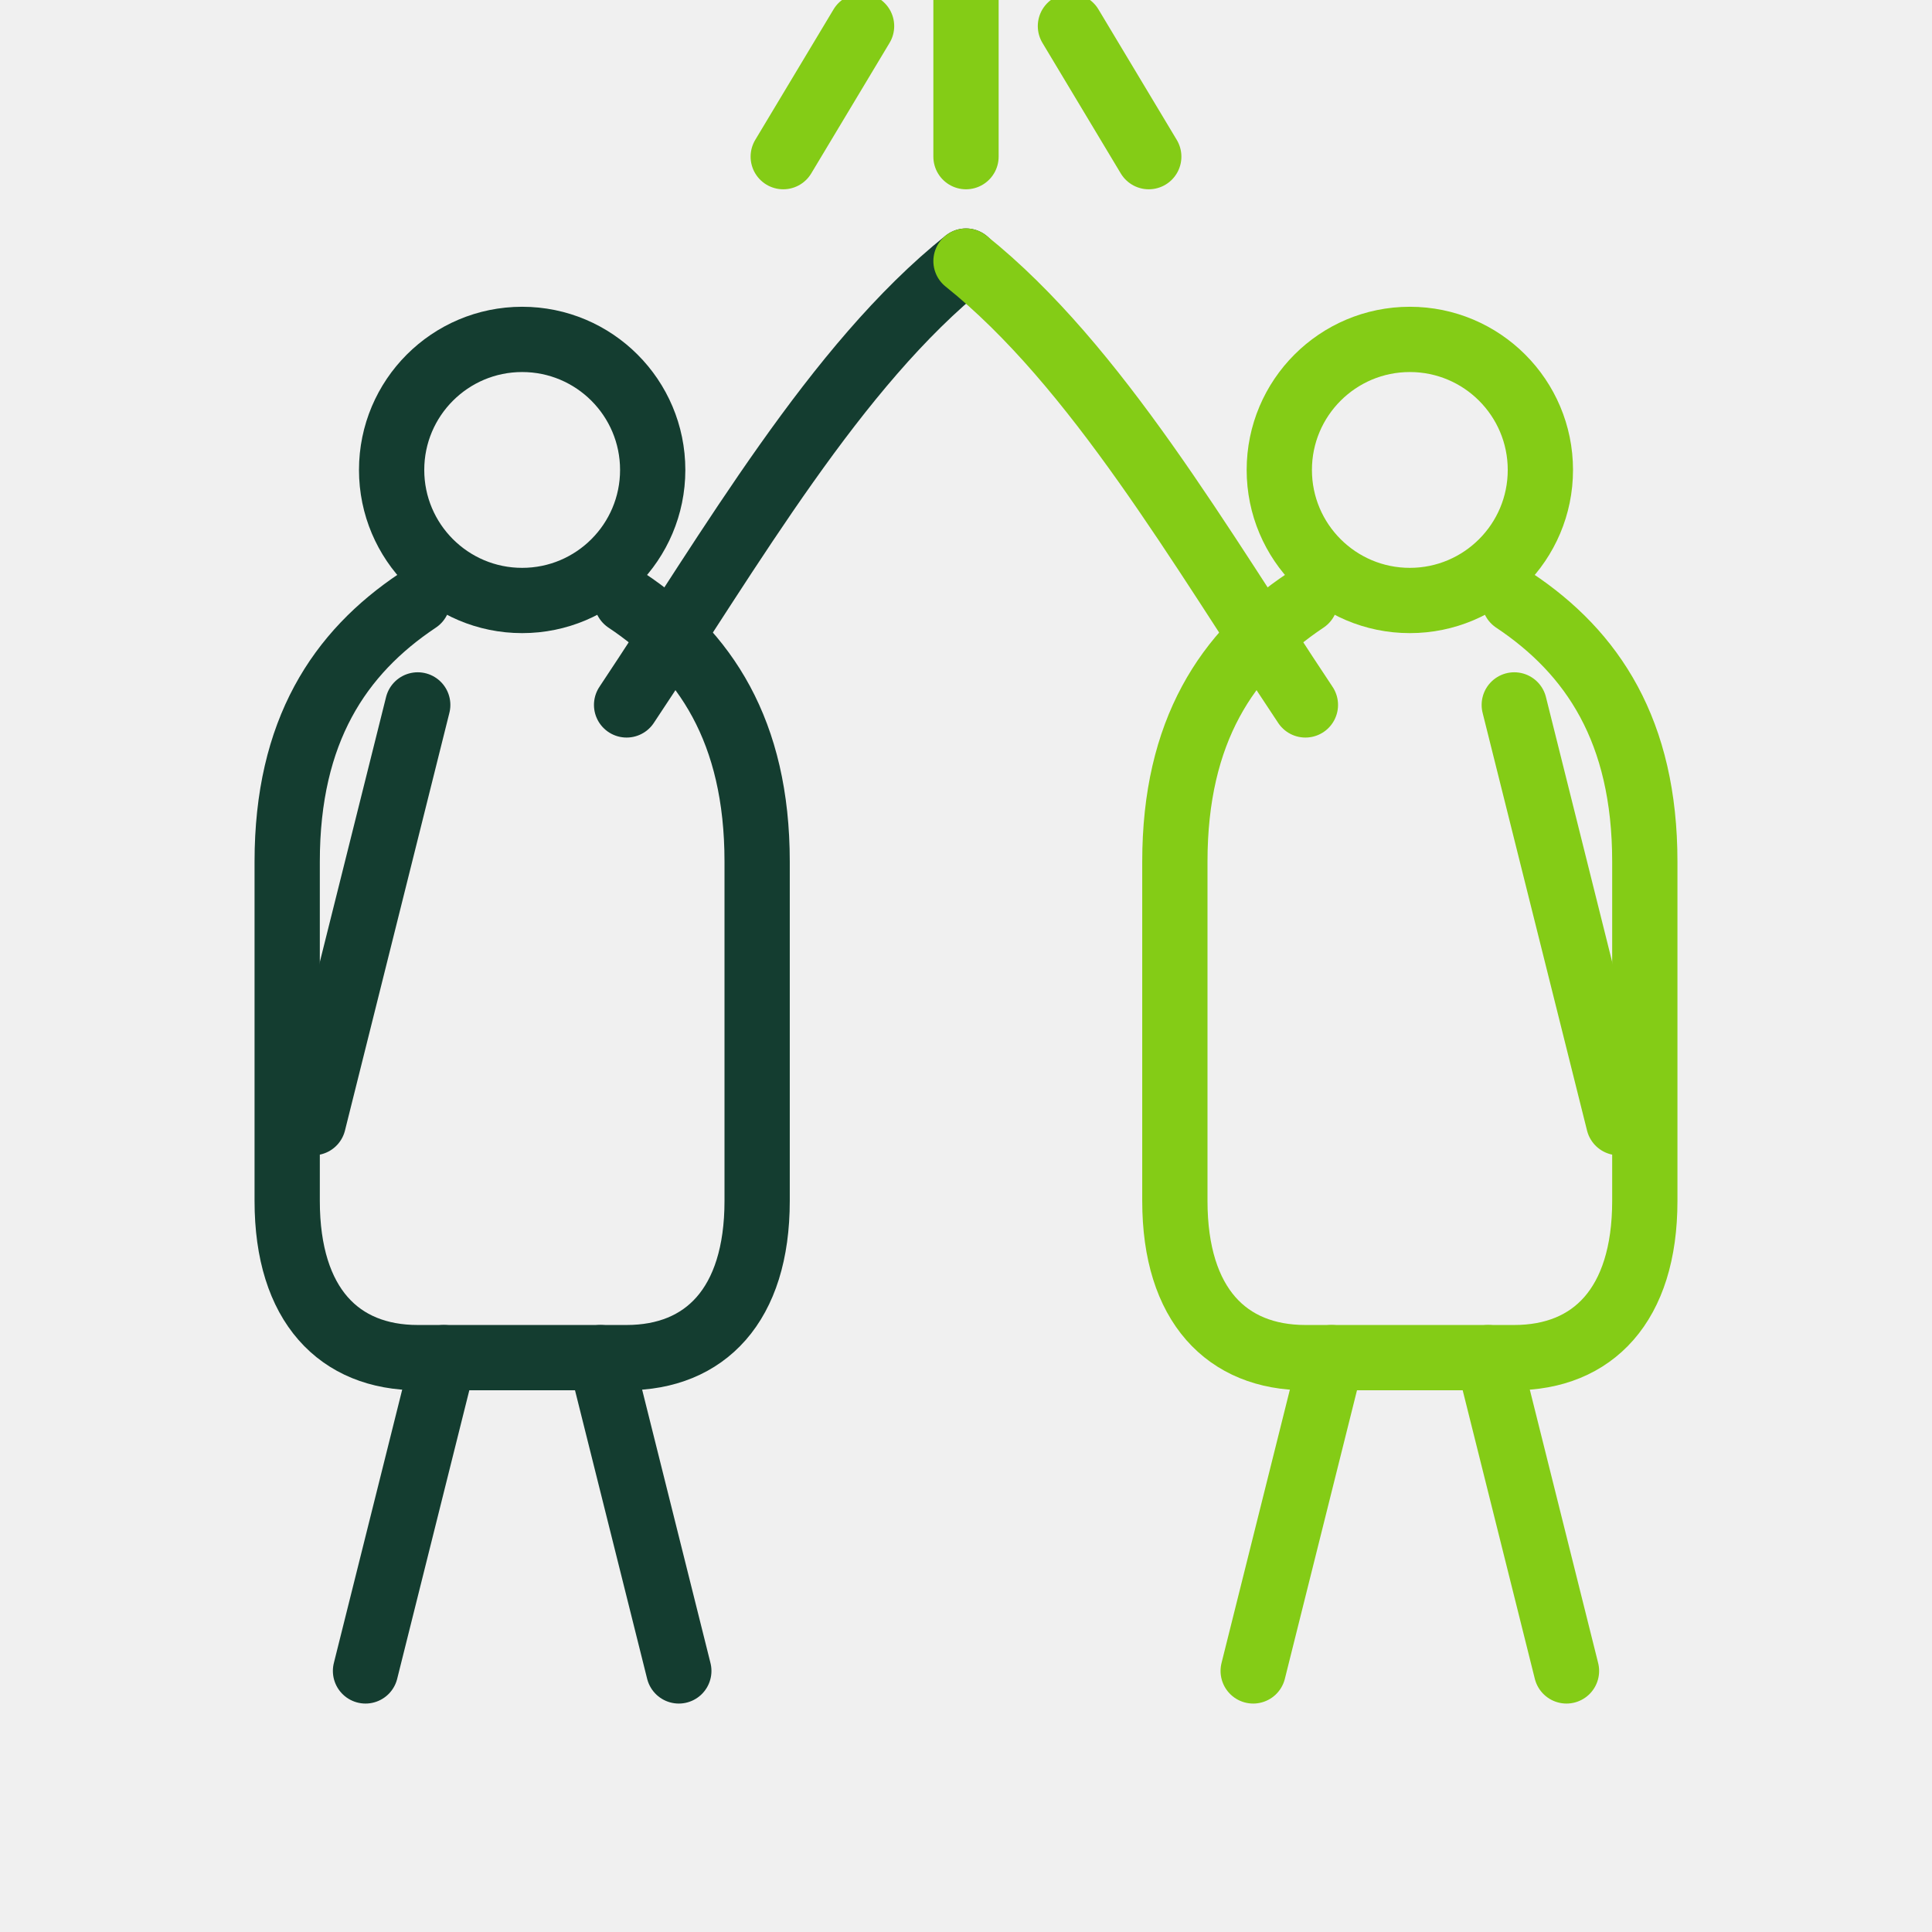
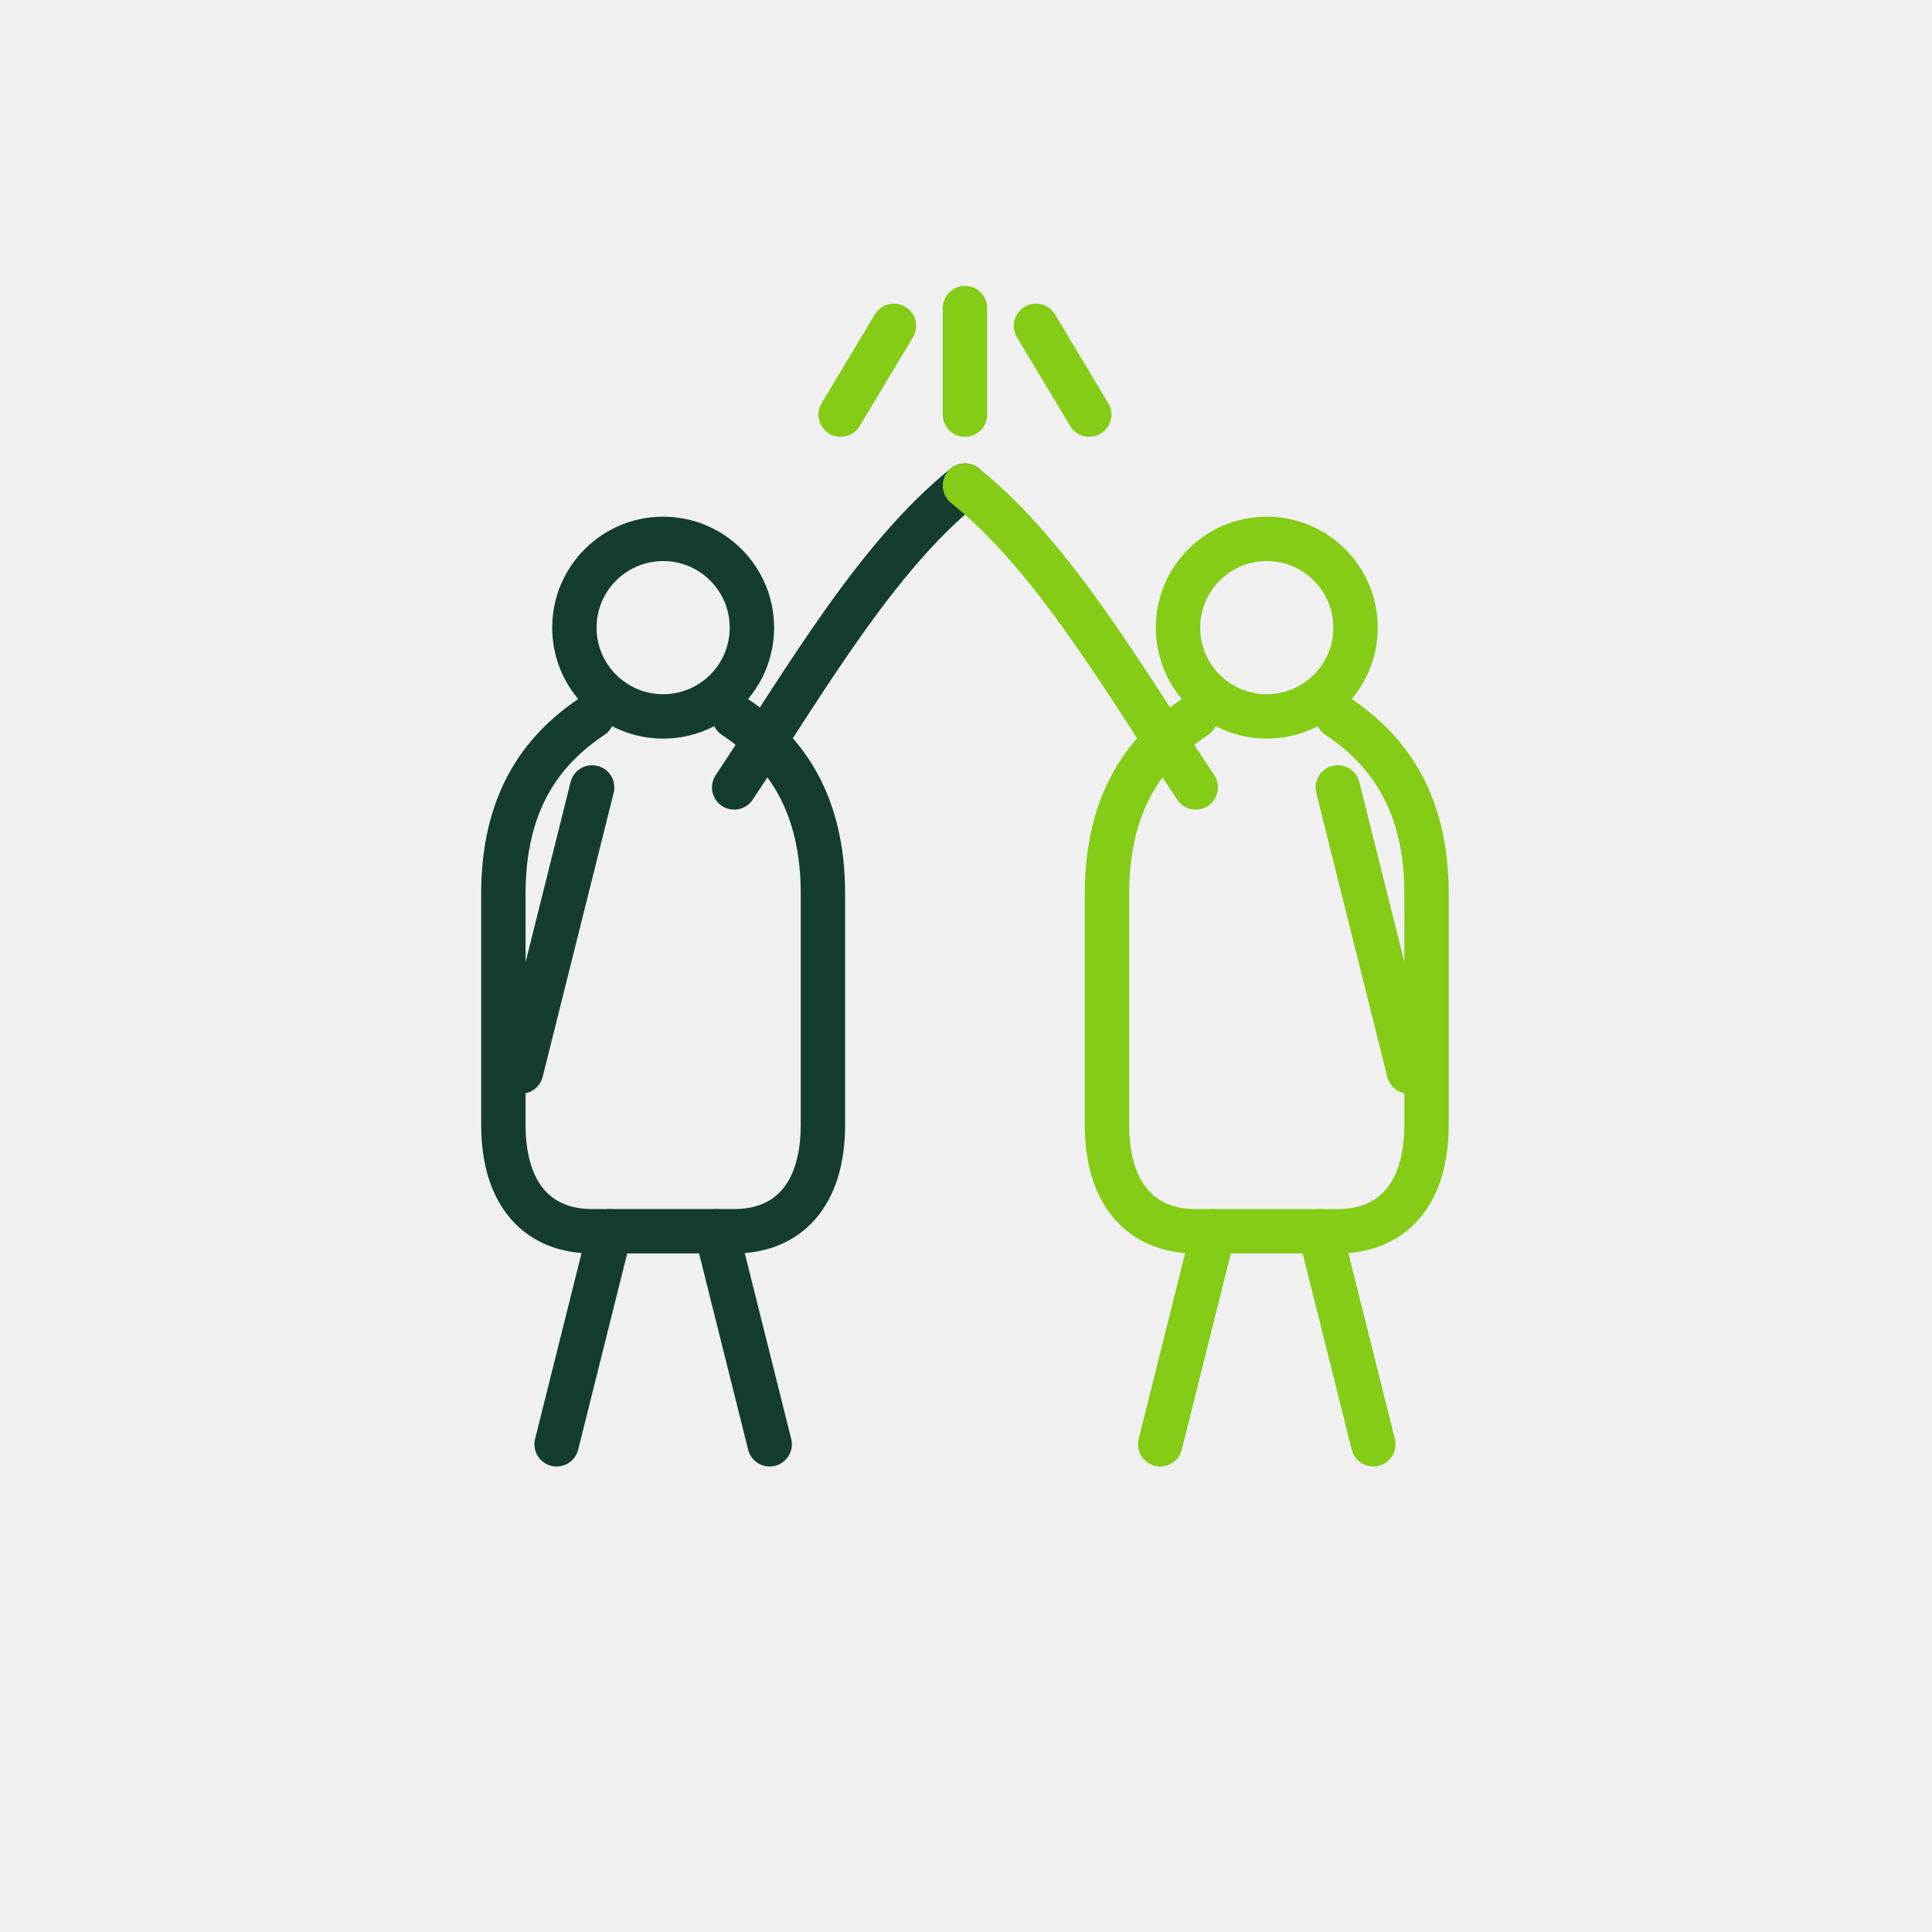
<svg xmlns="http://www.w3.org/2000/svg" width="74" height="74" viewBox="0 0 74 74" fill="none">
  <g id="Logo / Mark">
    <g id="Mark" clip-path="url(#clip0_1_7)">
-       <path id="Vector" d="M20 23C22.761 23 25 20.761 25 18C25 15.239 22.761 13 20 13C17.239 13 15 15.239 15 18C15 20.761 17.239 23 20 23Z" stroke="#143D30" stroke-width="2.5" />
-       <path id="Vector_2" d="M16 23C13 25 11 28 11 33V46C11 50 13 52 16 52H24C27 52 29 50 29 46V33C29 28 27 25 24 23" stroke="#143D30" stroke-width="2.5" stroke-linecap="round" />
-       <path id="Vector_3" d="M16 27L12 43" stroke="#143D30" stroke-width="2.5" stroke-linecap="round" />
-       <path id="Vector_4" d="M24 27C28 21 32 14 37 10" stroke="#143D30" stroke-width="2.5" stroke-linecap="round" />
-       <path id="Vector_5" d="M17 52L14 64" stroke="#143D30" stroke-width="2.5" stroke-linecap="round" />
-       <path id="Vector_6" d="M23 52L26 64" stroke="#143D30" stroke-width="2.5" stroke-linecap="round" />
-       <path id="Vector_7" d="M54 23C56.761 23 59 20.761 59 18C59 15.239 56.761 13 54 13C51.239 13 49 15.239 49 18C49 20.761 51.239 23 54 23Z" stroke="#84CC16" stroke-width="2.5" />
-       <path id="Vector_8" d="M50 23C47 25 45 28 45 33V46C45 50 47 52 50 52H58C61 52 63 50 63 46V33C63 28 61 25 58 23" stroke="#84CC16" stroke-width="2.5" stroke-linecap="round" />
-       <path id="Vector_9" d="M50 27C46 21 42 14 37 10" stroke="#84CC16" stroke-width="2.5" stroke-linecap="round" />
-       <path id="Vector_10" d="M58 27L62 43" stroke="#84CC16" stroke-width="2.5" stroke-linecap="round" />
-       <path id="Vector_11" d="M51 52L48 64" stroke="#84CC16" stroke-width="2.5" stroke-linecap="round" />
-       <path id="Vector_12" d="M57 52L60 64" stroke="#84CC16" stroke-width="2.5" stroke-linecap="round" />
-       <path id="Vector_13" d="M30 6L33 1" stroke="#84CC16" stroke-width="2.5" stroke-linecap="round" />
-       <path id="Vector_14" d="M37 6V0" stroke="#84CC16" stroke-width="2.5" stroke-linecap="round" />
-       <path id="Vector_15" d="M44 6L41 1" stroke="#84CC16" stroke-width="2.5" stroke-linecap="round" />
+       <g transform="matrix(0.68 0 0 0.68 11.8 11.8)">
+         <path id="Vector" d="M20 23C22.761 23 25 20.761 25 18C25 15.239 22.761 13 20 13C17.239 13 15 15.239 15 18C15 20.761 17.239 23 20 23Z" stroke="#143D30" stroke-width="2.5" />
+         <path id="Vector_2" d="M16 23C13 25 11 28 11 33V46C11 50 13 52 16 52H24C27 52 29 50 29 46V33C29 28 27 25 24 23" stroke="#143D30" stroke-width="2.5" stroke-linecap="round" />
+         <path id="Vector_3" d="M16 27L12 43" stroke="#143D30" stroke-width="2.5" stroke-linecap="round" />
+         <path id="Vector_4" d="M24 27C28 21 32 14 37 10" stroke="#143D30" stroke-width="2.5" stroke-linecap="round" />
+         <path id="Vector_5" d="M17 52L14 64" stroke="#143D30" stroke-width="2.5" stroke-linecap="round" />
+         <path id="Vector_6" d="M23 52L26 64" stroke="#143D30" stroke-width="2.5" stroke-linecap="round" />
+         <path id="Vector_7" d="M54 23C56.761 23 59 20.761 59 18C59 15.239 56.761 13 54 13C51.239 13 49 15.239 49 18C49 20.761 51.239 23 54 23Z" stroke="#84CC16" stroke-width="2.5" />
+         <path id="Vector_8" d="M50 23C47 25 45 28 45 33V46C45 50 47 52 50 52H58C61 52 63 50 63 46V33C63 28 61 25 58 23" stroke="#84CC16" stroke-width="2.5" stroke-linecap="round" />
+         <path id="Vector_9" d="M50 27C46 21 42 14 37 10" stroke="#84CC16" stroke-width="2.5" stroke-linecap="round" />
+         <path id="Vector_10" d="M58 27L62 43" stroke="#84CC16" stroke-width="2.5" stroke-linecap="round" />
+         <path id="Vector_11" d="M51 52L48 64" stroke="#84CC16" stroke-width="2.5" stroke-linecap="round" />
+         <path id="Vector_12" d="M57 52L60 64" stroke="#84CC16" stroke-width="2.5" stroke-linecap="round" />
+         <path id="Vector_13" d="M30 6L33 1" stroke="#84CC16" stroke-width="2.5" stroke-linecap="round" />
+         <path id="Vector_14" d="M37 6V0" stroke="#84CC16" stroke-width="2.5" stroke-linecap="round" />
+         <path id="Vector_15" d="M44 6L41 1" stroke="#84CC16" stroke-width="2.5" stroke-linecap="round" />
+       </g>
    </g>
  </g>
  <defs>
    <clipPath id="clip0_1_7">
      <rect width="74" height="74" fill="white" />
    </clipPath>
  </defs>
</svg>
